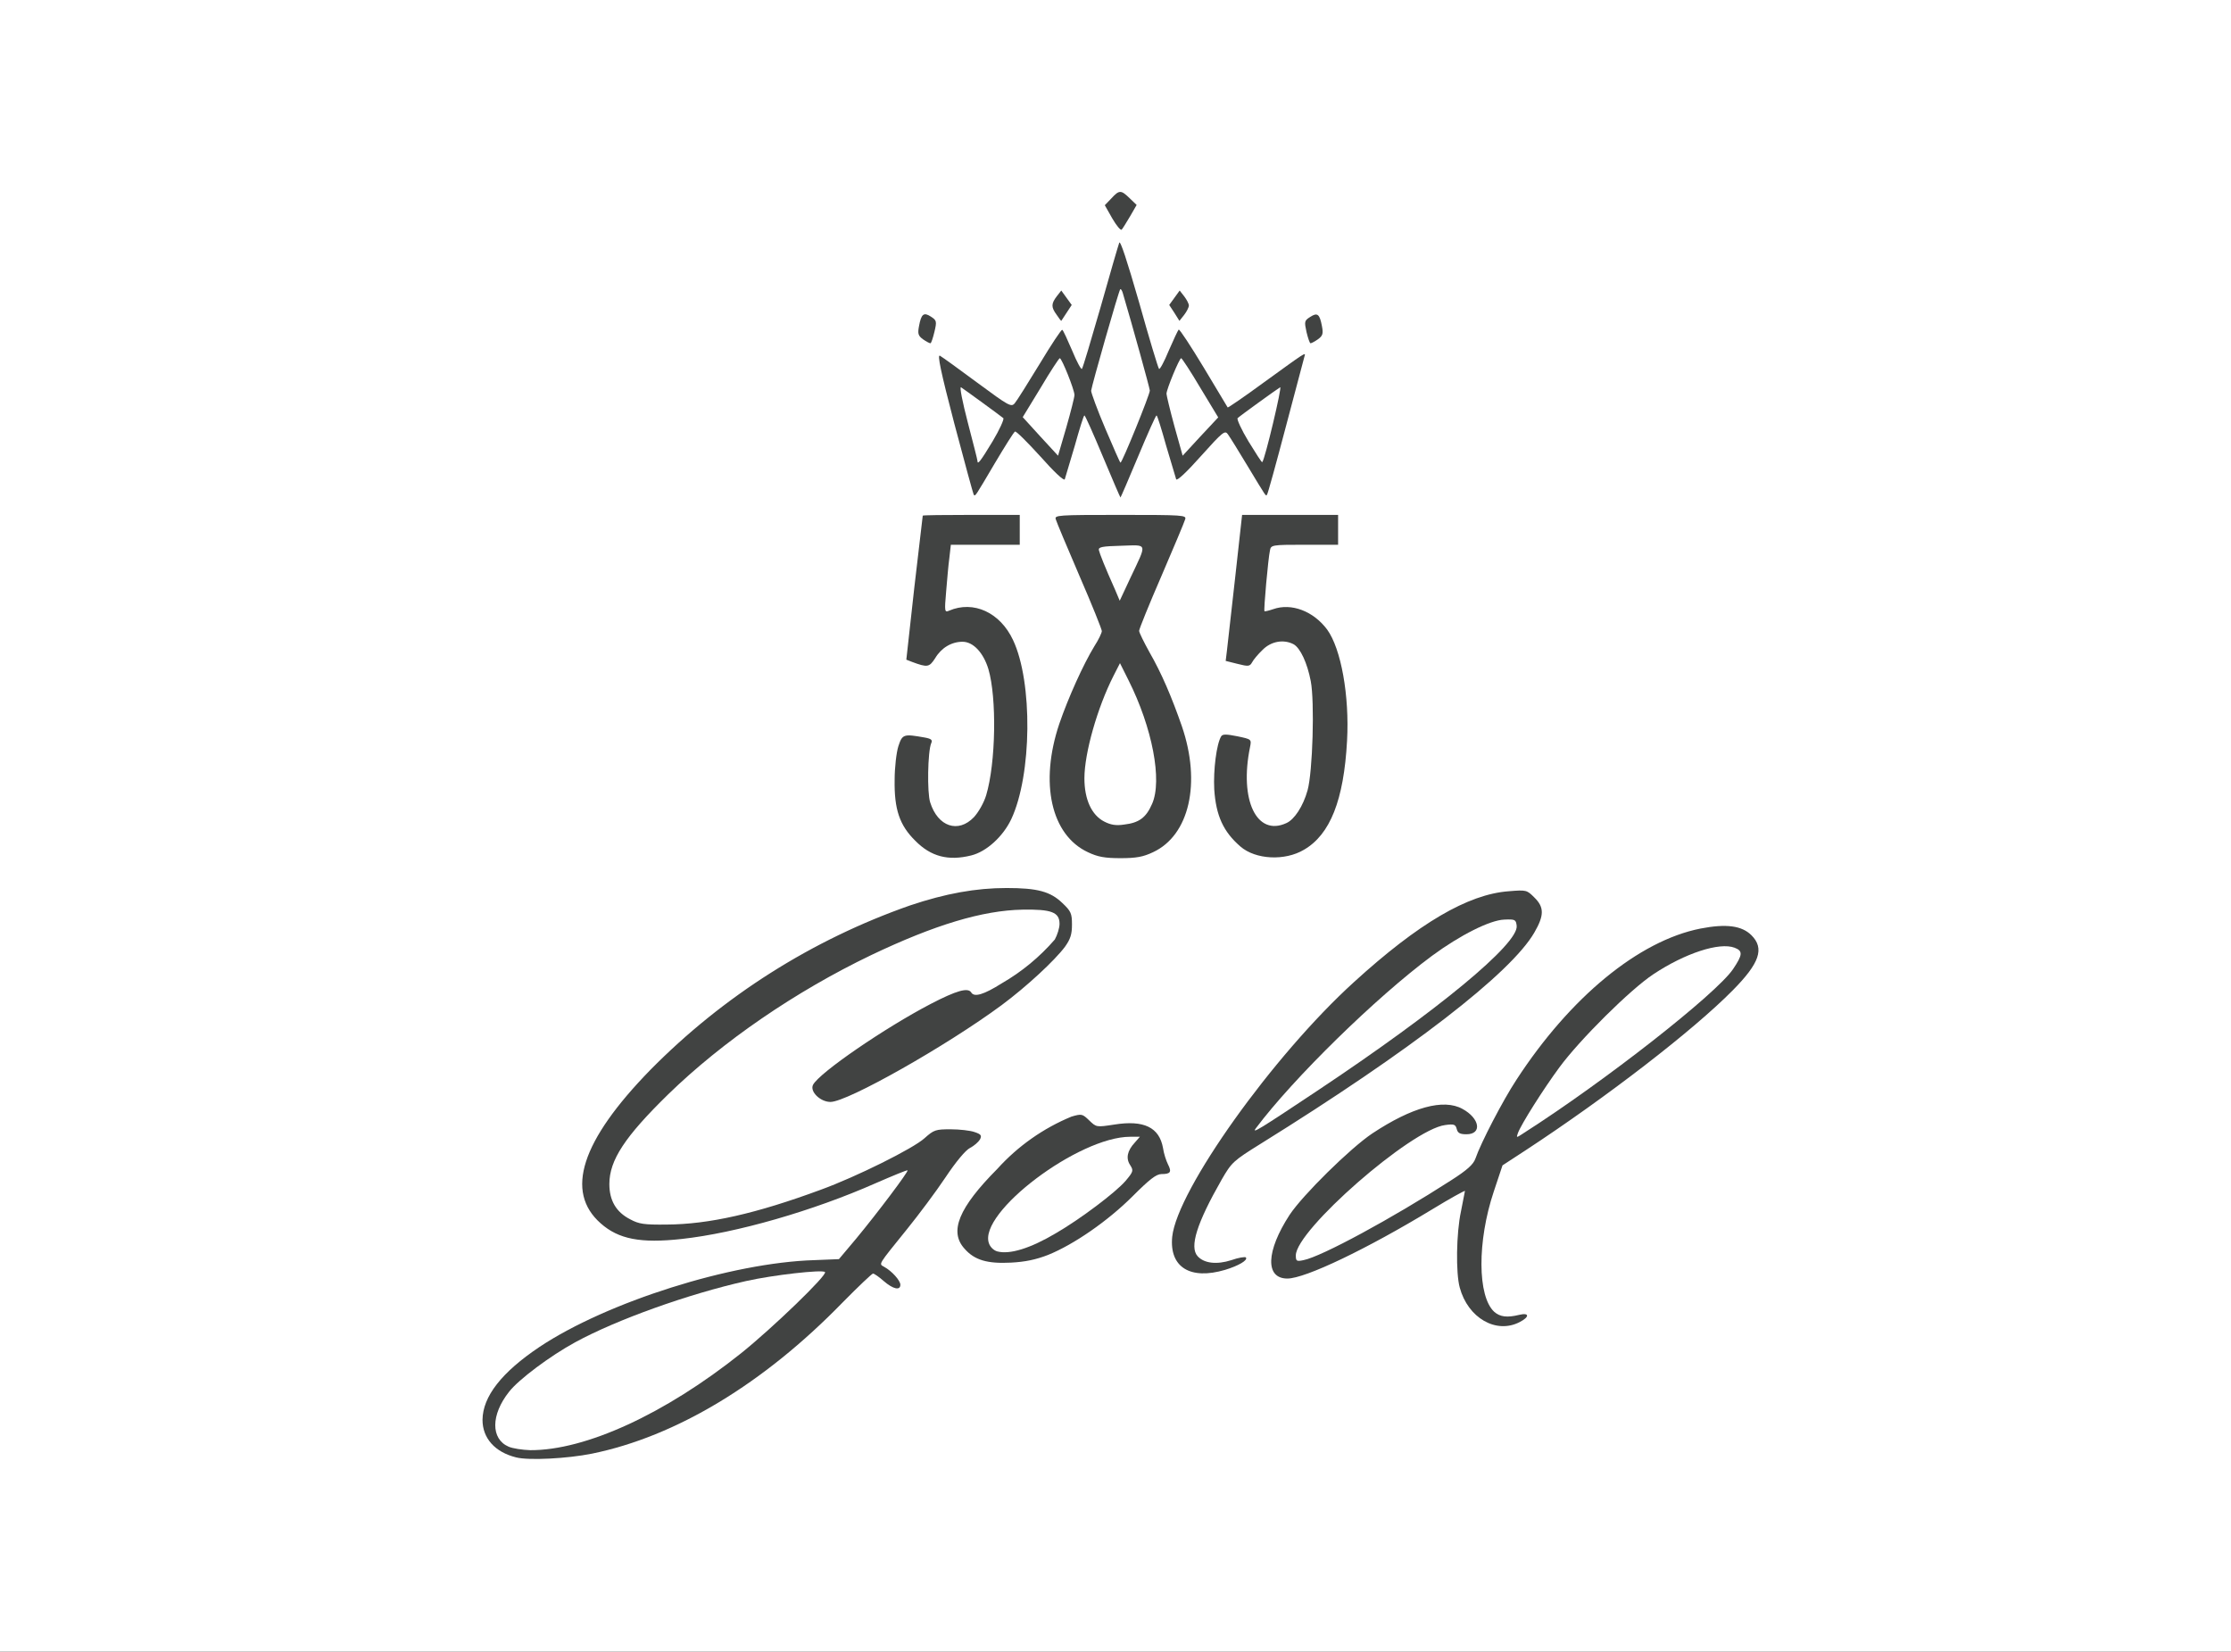
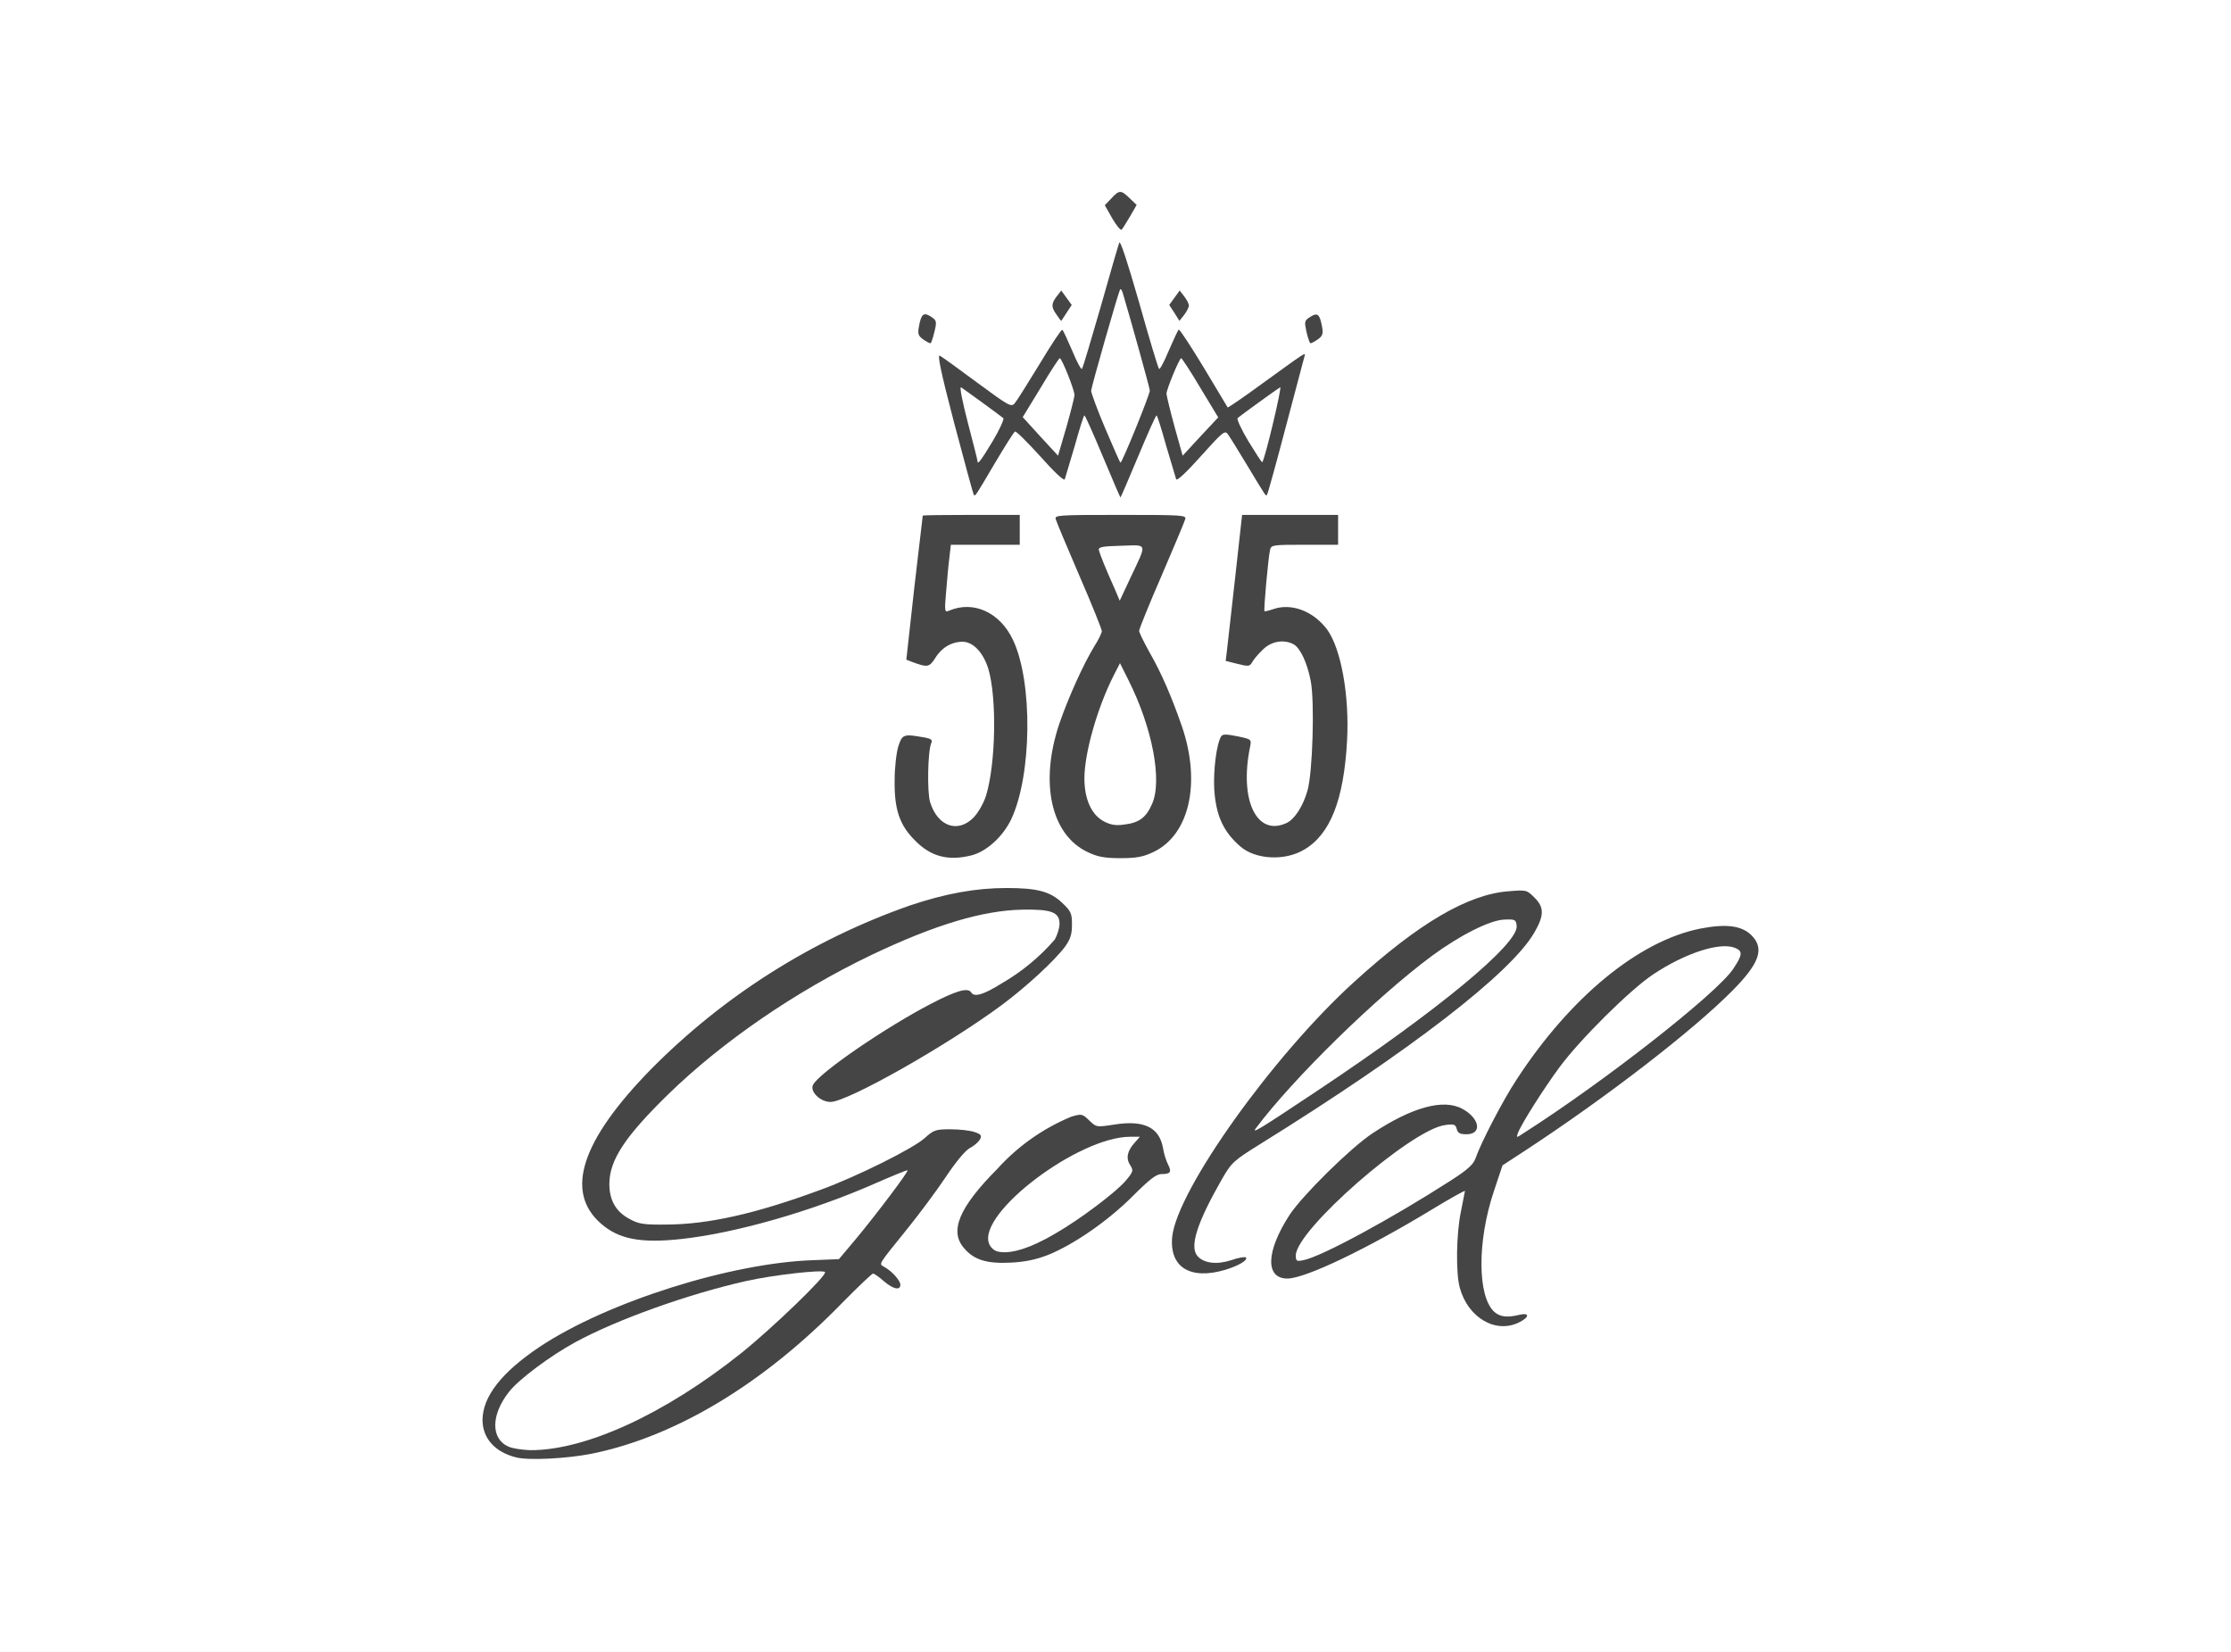
<svg xmlns="http://www.w3.org/2000/svg" version="1" width="897" height="664" viewBox="0 0 8970 6640">
-   <path d="M0 3320V0h8970v6640H0V3320z" fill="#414342" />
+   <path d="M20 20 L20 6620 8950 6620 8950 20z" fill="#454545" />
  <g fill="#fff">
    <path d="M0 3320V0h8970v6640H0V3320zm2380 2524c338-69 690-281 1008-608 63-64 118-116 122-116 5 0 25 14 43 30 38 33 67 39 67 15 0-17-34-55-65-72-22-13-28-3 93-153 46-57 115-149 153-206 42-63 81-110 99-119 16-8 34-24 40-34 8-16 5-21-22-30-17-6-60-11-96-11-60 0-67 2-105 36-45 41-274 155-417 207-260 96-450 139-620 140-90 1-111-2-146-21-57-29-84-76-84-142 0-96 63-191 237-361 218-212 511-413 815-559 256-122 448-180 609-183 116-2 149 10 149 57 0 17-9 45-19 63a829 829 0 0 1-213 176c-73 46-111 57-123 37-13-21-59-8-163 46-184 96-447 276-473 325-14 27 29 69 70 69 68 0 466-225 688-389 101-75 214-180 255-235 22-31 28-50 28-89 0-45-4-54-39-87-48-46-100-60-224-60-123 0-245 22-388 70a2737 2737 0 0 0-1044 661c-279 286-344 490-200 617 72 64 161 81 325 63 220-24 529-113 780-224 69-30 127-54 129-52 4 5-120 170-207 275l-69 82-99 4c-333 10-833 168-1105 349-152 102-228 199-229 293 0 74 50 130 135 151 50 13 206 5 305-15zm3730-529c41-21 39-39-2-29-49 12-77 8-100-12-68-62-69-284-2-484l35-105 92-60c328-215 675-483 833-643 109-110 129-169 76-222-39-39-102-47-205-27-248 49-524 276-740 608-54 82-143 253-165 317-8 23-33 46-99 88-236 152-520 306-592 320-28 6-31 4-31-19 0-101 463-506 600-524 36-5 42-3 47 16 4 16 13 21 39 21 64 0 54-64-16-102-76-42-203-7-363 99-88 59-279 247-332 327-95 146-99 256-9 256 72 0 320-119 582-278 72-44 132-77 132-74l-16 82c-19 88-21 248-5 306 33 123 147 188 241 139zm-1184-210c53-16 93-39 83-50-4-3-30 1-58 11-59 19-110 13-136-16-33-37-4-131 97-308 40-69 46-75 157-144 605-376 1006-686 1100-849 40-69 40-102 0-141-30-30-32-31-103-25-164 12-363 129-622 365-327 297-711 836-731 1024-12 122 72 175 213 133zm-712-60c104-42 241-137 340-236 68-68 95-89 116-89 36 0 42-8 26-39-7-14-17-44-20-66-15-83-77-113-196-94-72 11-72 11-101-17-27-26-30-27-71-15a827 827 0 0 0-298 210c-155 156-195 252-132 321 40 46 92 61 187 56 57-3 100-12 149-31zm-309-1606c61-15 128-76 161-146 83-177 87-551 7-720-52-111-159-160-257-118-18 8-19 4-12-76 4-46 9-108 13-136l6-53h277v-120h-195c-107 0-195 1-195 3l-34 290-32 289 23 9c62 23 69 22 93-15 25-42 66-66 110-66 43 0 84 44 104 110 34 115 30 377-9 507-9 30-30 67-49 88-63 66-145 39-176-59-13-39-10-205 4-238 6-13 1-18-26-23-85-15-90-14-106 35-8 25-15 86-15 135-2 119 20 183 83 245 63 64 133 82 225 59zm731-13c146-68 194-278 116-506-41-118-82-214-131-299-22-40-41-78-41-85s40-106 90-221c49-114 92-216 95-227 6-17-6-18-260-18s-266 1-260 18c3 11 46 113 95 227 50 115 90 215 90 222s-13 35-30 61c-45 74-105 207-141 312-80 238-33 447 115 516 40 19 68 24 131 24s91-5 131-24zm607-10c105-61 160-199 173-438 10-181-24-370-80-447-55-74-144-108-217-82-18 6-34 10-35 8-4-3 15-214 22-244 4-22 7-23 139-23h135v-120h-386l-28 253-33 293-5 41 48 12c43 11 49 10 58-6 5-10 24-33 42-50 34-35 85-44 125-23 27 15 55 75 69 148 16 82 8 366-13 440-18 64-53 117-85 131-119 55-190-92-146-306 6-31 6-31-51-43-45-9-59-9-65 0-19 31-32 136-28 213 7 107 37 171 105 230 61 53 179 59 256 13zm-667-1581c38-91 71-165 74-165s20 55 39 123l40 134c4 7 44-31 100-94 88-98 96-104 108-87 8 11 44 69 80 129 76 126 72 120 77 114 3-2 37-126 76-274l75-283c6-18 3-15-163 105-79 58-145 103-146 101l-96-160c-52-86-97-155-101-153-3 3-21 41-40 85-18 44-36 77-39 73-4-5-40-124-80-267-49-170-76-252-80-240-4 11-38 127-75 259-38 132-71 243-75 248-3 4-21-29-39-73-19-44-36-82-40-84-3-3-44 59-91 137-47 77-92 149-100 158-14 17-24 11-150-82-74-55-142-104-151-109-11-6 3 63 58 273 41 155 76 283 78 286 7 6 3 12 85-127 40-67 76-125 81-127 4-3 49 42 101 99 55 62 95 100 99 93l40-134c19-68 36-123 39-123s36 74 74 165 70 165 71 165 33-74 71-165zm-819-501c10-42 9-46-14-61-29-19-39-11-48 38-6 31-3 39 16 53 13 9 26 16 30 16 3 0 10-21 16-46zm1542 30c19-14 22-22 16-53-9-48-18-56-47-37-24 15-24 19-15 61 6 25 13 45 16 45 4 0 17-7 30-16zm-1011-106l21-32-21-29-21-29-18 23c-23 30-23 44-1 74 9 14 18 25 19 25l21-32zm492-30c0-7-9-24-19-37l-18-23-21 29-21 29 21 32 20 32 19-24c10-13 19-30 19-38zm-236-359l26-45-28-27c-35-34-42-34-74 1l-26 27 30 53c17 29 34 50 38 45 4-4 19-29 34-54z" />
    <path d="M2045 5816c-72-31-72-128 2-221 38-49 165-144 266-199 167-91 455-194 687-246 107-24 307-47 317-36 11 11-211 225-337 326-307 245-626 391-848 390-32-1-71-7-87-14zM6103 4555c14-37 102-176 166-263 83-113 286-314 378-375 128-85 266-130 327-107 34 13 33 28-6 86-67 99-514 450-843 660-29 19-29 19-22-1zM5050 4535c150-200 483-526 707-692 114-84 234-144 291-146 44-2 47 0 50 25 8 72-316 340-803 664-233 155-265 175-245 149zM4010 5031c-15-4-29-18-34-33-43-123 361-428 568-428h39l-20 23c-31 33-37 64-19 91 14 22 13 26-19 64-40 46-180 152-280 210-103 61-185 86-235 73zM4440 3303c-51-26-80-89-80-174 0-101 52-284 117-412l26-51 34 68c96 191 137 404 95 498-24 55-52 76-113 83-32 5-54 1-79-12zM4483 2370c-40-89-62-145-65-159-2-12 15-15 90-17 108-3 105-15 37 129l-43 92-19-45zM3930 1853c0-5-18-74-39-155s-34-145-27-141c14 9 158 114 170 124 4 4-15 46-43 93-49 81-61 96-61 79zM4444 1723c-32-75-57-144-57-152 2-20 111-402 117-408 2-3 7 4 10 14 40 135 108 381 109 393 1 14-111 290-118 290-2 0-29-62-61-137zM5020 1775c-29-48-48-90-44-94 12-11 156-115 171-124 9-6-61 290-72 301-2 2-26-36-55-83zM4183 1755l-71-78 72-118c39-66 74-119 77-119 8 0 59 127 59 148 0 9-15 68-33 131l-33 113-71-77zM4722 1714c-18-66-32-125-32-131 0-18 52-143 59-143 3 0 38 53 77 119l72 119-72 77-71 77-33-118z" />
  </g>
</svg>
